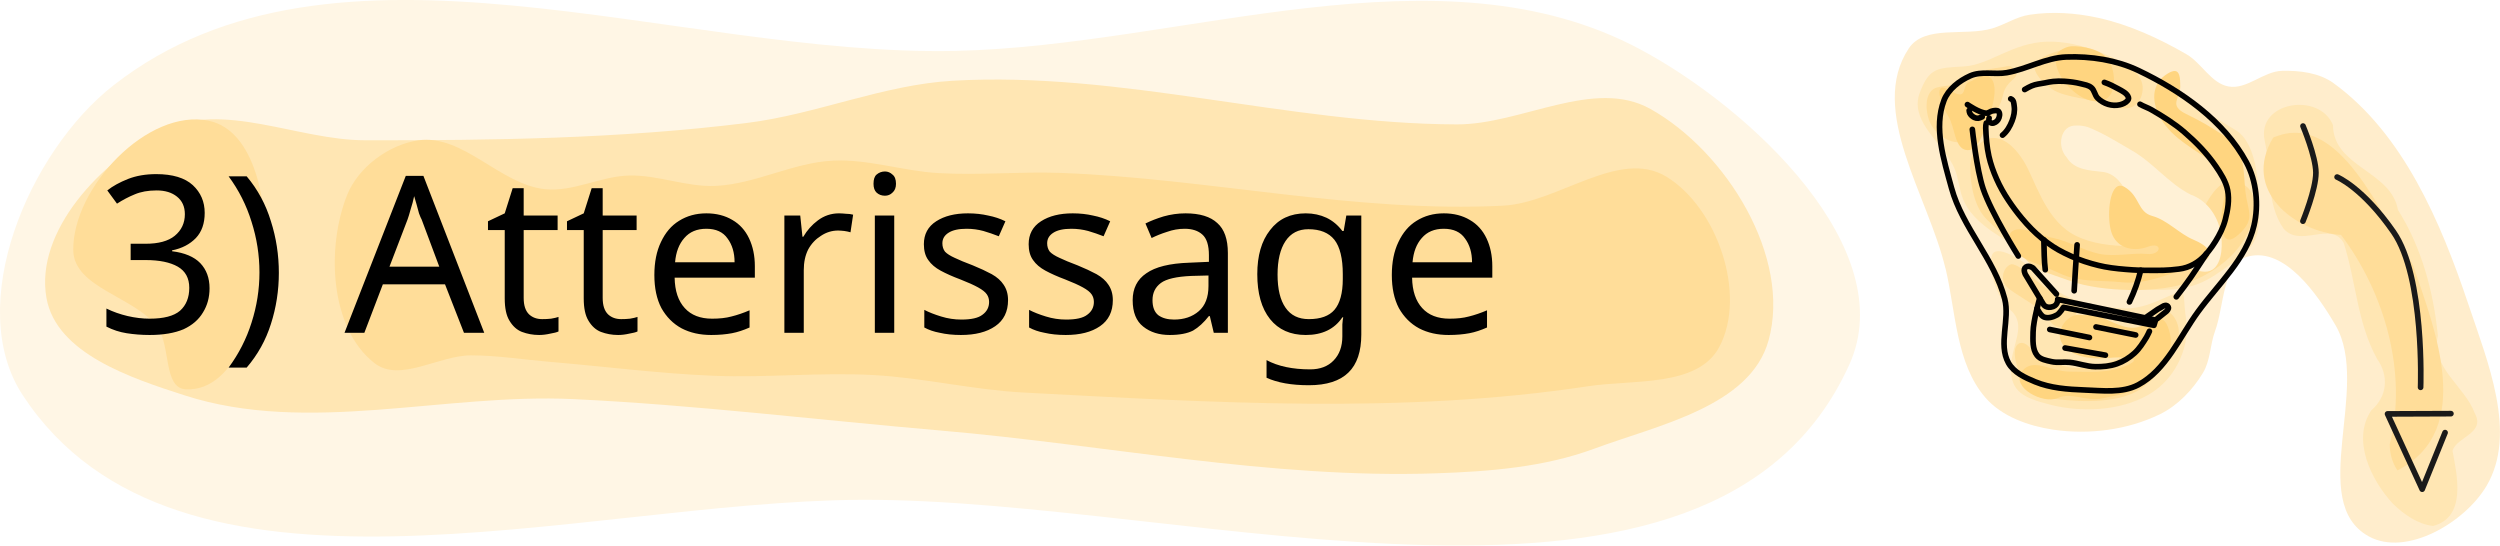
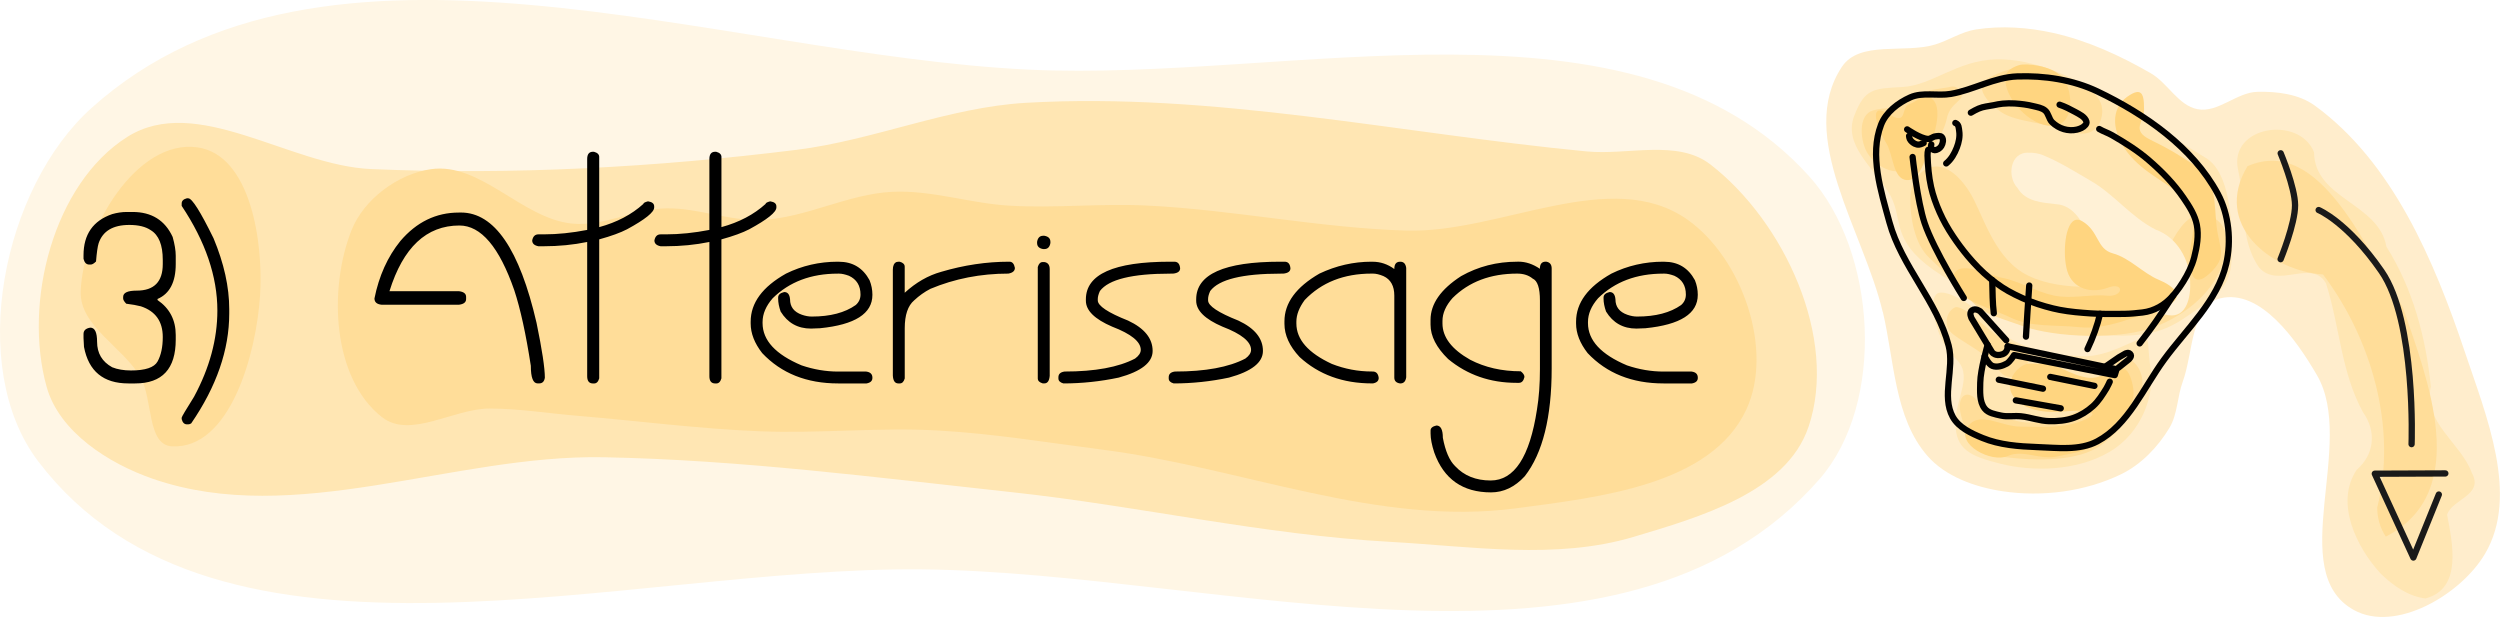
- <svg xmlns="http://www.w3.org/2000/svg" width="334.981" height="73.097" viewBox="0 0 88.63 19.34" version="1.1" id="svg1">
+ <svg xmlns="http://www.w3.org/2000/svg" width="300.93" height="74.263" viewBox="0 0 79.621 19.649" version="1.1" id="svg1">
  <defs id="defs1">
    <defs id="defs70" transform="translate(-84.983, 111.714)">
      </defs>
    <style transform="translate(-130.185, 41.1648)" id="style111">
polygon {
shape-rendering:crispEdges;
stroke-width:0.099;
}
.s0 {
stroke:#000000;
stroke-width:0.08;
stroke-linecap:round;
stroke-linejoin:round;
fill:none;
}
.s1 {
stroke:#000000;
stroke-width:0.08;
stroke-linecap:round;
stroke-linejoin:round;
fill:none;
}
.s2 {
stroke:#19b219;
stroke-width:0.08;
stroke-linecap:round;
stroke-linejoin:round;
fill:none;
}
.s3 {
stroke:#7f4c00;
stroke-width:0.08;
stroke-linecap:round;
stroke-linejoin:round;
fill:none;
}
.s4 {
stroke:#00cc00;
stroke-width:0.08;
stroke-linecap:round;
stroke-linejoin:round;
fill:none;
}
.s5 {
stroke:#000000;
stroke-width:0.054;
stroke-linecap:round;
stroke-linejoin:round;
fill:none;
}
.s6 {
stroke:#ff19ff;
stroke-width:0.054;
stroke-linecap:round;
stroke-linejoin:round;
fill:none;
}
.s7 {
stroke:#ff0000;
stroke-width:0.08;
stroke-linecap:round;
stroke-linejoin:round;
fill:none;
}
.s8 {
stroke:#ffff00;
stroke-width:0.08;
stroke-linecap:round;
stroke-linejoin:round;
fill:none;
}
.s9 {
stroke:#001919;
stroke-width:0.054;
stroke-linecap:round;
stroke-linejoin:round;
fill:none;
}
.sa {
stroke:#006666;
stroke-width:0.054;
stroke-linecap:round;
stroke-linejoin:round;
fill:none;
}
.sb {
stroke:#00ffff;
stroke-width:0.161;
stroke-linecap:round;
stroke-linejoin:round;
fill:none;
}
.sc {
stroke:#ff0000;
stroke-width:0.429;
stroke-linecap:round;
stroke-linejoin:round;
fill:none;
}
.sd {
stroke:#191919;
stroke-width:0.054;
stroke-linecap:round;
stroke-linejoin:round;
fill:none;
}
.se {
stroke:#000000;
stroke-width:0.054;
stroke-linecap:round;
stroke-linejoin:round;
stroke-dasharray:0.804,0.804;
fill:none;
}
.sf {
stroke:#000000;
stroke-width:0.161;
stroke-linecap:round;
stroke-linejoin:round;
fill:none;
}
.s100 {
stroke:#ff0000;
stroke-width:0.5;
stroke-linecap:round;
stroke-linejoin:round;
fill:none;
}
</style>
  </defs>
-   <g id="layer1" transform="translate(-24.55949,-128.4366)">
+   <g id="layer1" transform="translate(-25.6685,-128.0231)">
    <g id="g4">
      <g id="g1" transform="translate(-76.71522,-0.6621229)">
-         <path id="path1" style="fill:#fff6e5;fill-opacity:1;stroke:none;stroke-width:0.2;stroke-linecap:round;stroke-linejoin:round" d="m 159.428,130.85 c -7.136,-3.819 -16.189,-0.121 -24.281,0.053 -9.955,0.214 -22,-4.912 -29.846,1.218 -3.008,2.35 -5.314,7.798 -3.22,10.989 5.471,8.337 19.713,3.767 29.684,3.708 11.8,-0.069 30.214,5.955 35.074,-4.798 1.84,-4.072 -3.472,-9.062 -7.412,-11.17 z" />
-         <path id="path8" style="fill:#ffe6b3;fill-opacity:1;stroke:none;stroke-width:0.2;stroke-linecap:round;stroke-linejoin:round" d="m 163.972,141.175 c 0.826,-2.959 -1.503,-6.713 -4.185,-8.213 -2.005,-1.122 -4.574,0.555 -6.871,0.547 -5.977,-0.021 -11.897,-1.894 -17.864,-1.548 -2.48,0.144 -4.836,1.191 -7.301,1.497 -4.485,0.558 -9.025,0.621 -13.545,0.613 -2.391,-0.004 -5.02,-1.406 -7.165,-0.349 -2.161,1.065 -4.539,3.568 -4.119,5.941 0.349,1.968 2.998,2.84 4.9,3.453 4.373,1.409 9.192,-0.086 13.781,0.132 4.35,0.207 8.678,0.741 13.017,1.114 5.855,0.503 11.691,1.717 17.564,1.517 1.89,-0.064 3.832,-0.215 5.606,-0.872 2.274,-0.842 5.53,-1.498 6.181,-3.833 z" />
-         <path id="path141" style="opacity:1;fill:#ffdd99;fill-opacity:1;stroke-width:1;stroke-linecap:round;stroke-linejoin:round" d="m 130.805,134.794 c -1.417,0.067 -2.744,0.83 -4.161,0.895 -1.024,0.047 -2.029,-0.389 -3.054,-0.368 -1.011,0.02 -1.989,0.589 -2.995,0.484 -1.596,-0.166 -2.905,-1.962 -4.493,-1.731 -1.053,0.154 -2.136,0.961 -2.526,1.95 -0.737,1.868 -0.609,4.708 0.972,5.946 0.902,0.707 2.28,-0.275 3.426,-0.273 0.937,0.001 1.867,0.153 2.801,0.231 1.936,0.162 3.865,0.415 5.806,0.493 1.891,0.076 3.787,-0.13 5.676,-0.025 1.772,0.099 3.517,0.524 5.289,0.618 6.667,0.351 13.427,0.781 20.028,-0.222 1.6,-0.243 3.891,0.038 4.652,-1.391 0.991,-1.86 -0.074,-4.942 -1.873,-6.038 -1.675,-1.02 -3.834,0.927 -5.792,1.027 -5.234,0.266 -10.441,-0.97 -15.678,-1.161 -1.451,-0.053 -2.906,0.09 -4.355,0.005 -1.247,-0.073 -2.474,-0.5 -3.722,-0.441 z m -22.131,-1.415 c -2.166,-0.449 -4.823,2.37 -4.802,4.583 0.013,1.352 2.193,1.649 2.988,2.743 0.473,0.651 0.199,2.156 1.003,2.196 1.852,0.092 2.684,-2.954 2.803,-4.805 0.11,-1.703 -0.321,-4.37 -1.992,-4.717 z" />
+         <path id="path1" style="fill:#fff6e5;fill-opacity:1;stroke:none;stroke-width:0.2;stroke-linecap:round;stroke-linejoin:round" d="m 160.005,134.302 c -5.603,-6.208 -16.504,-3.001 -24.858,-3.399 -9.946,-0.473 -22.432,-5.428 -29.846,1.218 -2.826,2.533 -3.997,8.236 -1.701,11.258 5.721,7.532 18.708,3.338 28.166,3.44 9.568,0.102 22.263,4.333 28.563,-2.87 2.118,-2.422 1.832,-7.258 -0.323,-9.646 z" />
+         <path id="path8" style="fill:#ffe6b3;fill-opacity:1;stroke:none;stroke-width:0.2;stroke-linecap:round;stroke-linejoin:round" d="m 159.981,142.286 c 0.954,-2.819 -0.77,-6.541 -3.123,-8.363 -1.045,-0.809 -2.627,-0.289 -3.942,-0.415 -5.95,-0.571 -11.897,-1.894 -17.864,-1.548 -2.48,0.144 -4.836,1.191 -7.301,1.497 -4.485,0.558 -9.03,0.807 -13.545,0.613 -2.61,-0.112 -5.563,-2.42 -7.771,-1.023 -2.356,1.49 -3.318,5.276 -2.566,7.961 0.402,1.437 1.976,2.441 3.386,2.928 4.526,1.563 9.561,-0.778 14.348,-0.688 4.354,0.082 8.688,0.645 13.017,1.114 4.026,0.436 8.001,1.358 12.044,1.581 2.579,0.142 5.273,0.581 7.748,-0.159 2.1,-0.628 4.865,-1.421 5.567,-3.497 z" />
+         <path id="path141" style="opacity:1;fill:#ffdd99;fill-opacity:1;stroke-width:1;stroke-linecap:round;stroke-linejoin:round" d="m 130.805,134.794 c -1.417,0.067 -2.744,0.83 -4.161,0.895 -1.024,0.047 -2.029,-0.389 -3.054,-0.368 -1.011,0.02 -1.989,0.589 -2.995,0.484 -1.596,-0.166 -2.905,-1.962 -4.493,-1.731 -1.053,0.154 -2.136,0.961 -2.526,1.95 -0.737,1.868 -0.609,4.708 0.972,5.946 0.902,0.707 2.28,-0.275 3.426,-0.273 0.937,0.001 1.867,0.153 2.801,0.231 1.936,0.162 3.865,0.415 5.806,0.493 1.891,0.076 3.787,-0.13 5.676,-0.025 1.772,0.099 3.529,0.39 5.289,0.618 4.379,0.566 8.738,2.443 13.115,1.861 2.641,-0.351 6.228,-0.734 7.344,-3.153 0.883,-1.914 -0.153,-4.821 -1.873,-6.038 -2.436,-1.724 -5.963,0.43 -8.947,0.345 -2.779,-0.08 -5.526,-0.667 -8.304,-0.799 -1.45,-0.069 -2.906,0.09 -4.355,0.005 -1.247,-0.073 -2.474,-0.5 -3.722,-0.441 z m -22.131,-1.415 c -1.948,-0.277 -3.648,2.616 -3.721,4.583 -0.041,1.113 1.356,1.776 1.907,2.743 0.398,0.699 0.199,2.156 1.003,2.196 1.852,0.092 2.684,-2.954 2.803,-4.805 0.11,-1.703 -0.302,-4.477 -1.992,-4.717 z" />
      </g>
-       <text xml:space="preserve" style="font-size:7.761px;line-height:1.25;font-family:Tibet;-inkscape-font-specification:Tibet;text-align:justify;letter-spacing:0px;word-spacing:0px;stroke-width:0.265" x="27.987" y="140.235" id="text2">
-         <tspan id="tspan1" style="font-size:7.761px;stroke-width:0.265" x="27.987" y="140.235">3) Atterissage</tspan>
-       </text>
+       <path id="text2" style="font-size:7.761px;line-height:1.25;font-family:Tibet;-inkscape-font-specification:Tibet;text-align:justify;letter-spacing:0px;word-spacing:0px;stroke-width:0.265" d="m 44.555,132.856 c -0.124,0 -0.186,0.077 -0.186,0.232 v 2.258 c -0.483,0.093 -0.944,0.141 -1.383,0.141 h -0.171 c -0.106,0 -0.172,0.064 -0.197,0.193 0,0.099 0.066,0.16 0.197,0.186 h 0.171 c 0.475,0 0.936,-0.045 1.383,-0.136 v 4.275 c 0,0.154 0.062,0.231 0.186,0.231 h 0.034 c 0.078,0 0.133,-0.054 0.163,-0.163 v -4.426 c 0.384,-0.106 0.68,-0.214 0.887,-0.322 0.576,-0.313 0.864,-0.544 0.864,-0.694 v -0.034 c 0,-0.086 -0.061,-0.139 -0.182,-0.159 h -0.027 c -0.091,0.025 -0.136,0.052 -0.136,0.08 -0.374,0.339 -0.842,0.585 -1.406,0.739 v -2.236 c 0,-0.078 -0.055,-0.133 -0.163,-0.163 z m 3.892,0 c -0.124,0 -0.186,0.077 -0.186,0.232 v 2.258 c -0.483,0.093 -0.943,0.141 -1.383,0.141 h -0.171 c -0.106,0 -0.172,0.064 -0.197,0.193 0,0.099 0.066,0.16 0.197,0.186 h 0.171 c 0.475,0 0.936,-0.045 1.383,-0.136 v 4.275 c 0,0.154 0.062,0.231 0.186,0.231 h 0.034 c 0.078,0 0.132,-0.054 0.163,-0.163 v -4.426 c 0.384,-0.106 0.68,-0.214 0.887,-0.322 0.576,-0.313 0.864,-0.544 0.864,-0.694 v -0.034 c 0,-0.086 -0.061,-0.139 -0.182,-0.159 h -0.026 c -0.091,0.025 -0.136,0.052 -0.136,0.08 -0.374,0.339 -0.843,0.585 -1.406,0.739 v -2.236 c 0,-0.078 -0.054,-0.133 -0.163,-0.163 z m -16.826,1.482 c -0.111,0.028 -0.167,0.083 -0.167,0.166 v 0.076 c 0.758,1.137 1.137,2.248 1.137,3.335 0,0.909 -0.247,1.824 -0.743,2.744 -0.263,0.419 -0.394,0.641 -0.394,0.667 v 0.045 c 0.028,0.111 0.084,0.167 0.167,0.167 h 0.045 c 0.028,0 0.058,-0.01 0.091,-0.03 0.808,-1.177 1.212,-2.345 1.212,-3.502 v -0.136 c 0,-0.707 -0.167,-1.46 -0.5,-2.258 -0.417,-0.849 -0.684,-1.273 -0.803,-1.273 z m -1.914,0.436 c -0.152,0 -0.307,0.023 -0.466,0.068 -0.609,0.21 -0.913,0.647 -0.913,1.311 v 0.114 c 0.03,0.121 0.091,0.182 0.182,0.182 h 0.049 c 0.045,0 0.101,-0.033 0.167,-0.098 0.023,-0.28 0.05,-0.474 0.083,-0.58 0.131,-0.389 0.457,-0.584 0.978,-0.584 0.293,0 0.52,0.056 0.682,0.167 0.255,0.154 0.383,0.47 0.383,0.947 v 0.133 c 0,0.563 -0.277,0.845 -0.83,0.845 -0.288,0 -0.432,0.067 -0.432,0.201 v 0.049 c 0,0.043 0.033,0.099 0.099,0.167 0.184,0.023 0.34,0.05 0.466,0.083 0.465,0.154 0.697,0.48 0.697,0.978 0,0.321 -0.056,0.581 -0.167,0.781 -0.106,0.189 -0.388,0.284 -0.845,0.284 -0.232,0 -0.432,-0.034 -0.599,-0.102 -0.321,-0.177 -0.481,-0.447 -0.481,-0.811 0,-0.301 -0.072,-0.451 -0.216,-0.451 -0.144,0.023 -0.216,0.09 -0.216,0.201 v 0.132 c 0,0.058 0.005,0.152 0.015,0.281 0.147,0.776 0.618,1.163 1.414,1.163 h 0.216 c 0.862,0 1.292,-0.465 1.292,-1.394 v -0.148 c 0,-0.477 -0.193,-0.849 -0.58,-1.114 v -0.034 c 0.387,-0.167 0.58,-0.537 0.58,-1.111 v -0.265 c 0,-0.167 -0.033,-0.366 -0.098,-0.599 -0.245,-0.531 -0.671,-0.796 -1.277,-0.796 z m 10.573,0.019 c -0.725,0 -1.345,0.302 -1.86,0.905 -0.407,0.503 -0.682,1.113 -0.826,1.83 0,0.119 0.077,0.186 0.231,0.201 h 2.456 c 0.154,-0.018 0.232,-0.078 0.232,-0.182 v -0.068 c 0,-0.104 -0.077,-0.164 -0.232,-0.182 h -2.209 c 0.435,-1.395 1.177,-2.092 2.228,-2.092 0.687,0 1.27,0.687 1.747,2.061 0.197,0.599 0.372,1.401 0.527,2.407 0,0.374 0.072,0.561 0.216,0.561 h 0.049 c 0.104,0 0.164,-0.061 0.182,-0.182 0,-0.308 -0.088,-0.89 -0.265,-1.747 -0.541,-2.342 -1.343,-3.513 -2.407,-3.513 z m 18.611,0.739 c -0.106,0 -0.171,0.064 -0.193,0.193 v 0.038 c 0,0.106 0.064,0.171 0.193,0.193 h 0.038 c 0.106,0 0.171,-0.064 0.193,-0.193 v -0.038 c 0,-0.106 -0.064,-0.171 -0.193,-0.193 z m -6.541,0.826 c -0.586,0 -1.136,0.127 -1.648,0.379 -0.75,0.422 -1.126,0.932 -1.126,1.531 v 0.057 c 0,0.316 0.122,0.63 0.367,0.944 0.609,0.644 1.415,0.966 2.418,0.966 h 0.906 c 0.124,-0.023 0.186,-0.081 0.186,-0.174 v -0.011 c 0,-0.111 -0.066,-0.176 -0.197,-0.193 h -0.895 c -0.389,0 -0.777,-0.066 -1.163,-0.197 -0.829,-0.349 -1.243,-0.797 -1.243,-1.346 v -0.034 c 0,-0.26 0.108,-0.513 0.322,-0.758 0.531,-0.523 1.221,-0.784 2.073,-0.784 h 0.045 c 0.083,0 0.187,0.023 0.311,0.068 0.245,0.114 0.368,0.313 0.368,0.598 0,0.134 -0.051,0.245 -0.152,0.334 -0.346,0.245 -0.813,0.367 -1.402,0.367 -0.099,0 -0.202,-0.019 -0.311,-0.057 -0.253,-0.088 -0.379,-0.252 -0.379,-0.492 -0.013,-0.154 -0.074,-0.232 -0.186,-0.232 -0.129,0.03 -0.193,0.089 -0.193,0.175 v 0.034 c 0,0.126 0.027,0.264 0.08,0.413 0.222,0.361 0.544,0.542 0.966,0.542 0.066,0 0.162,-0.004 0.288,-0.011 1.112,-0.111 1.668,-0.465 1.668,-1.061 v -0.011 c 0,-0.154 -0.03,-0.307 -0.091,-0.458 -0.212,-0.392 -0.538,-0.588 -0.978,-0.588 z m 1.929,0 -0.061,0.011 c -0.076,0.035 -0.114,0.117 -0.114,0.243 v 3.369 c 0.008,0.169 0.066,0.254 0.175,0.254 h 0.045 c 0.076,0 0.129,-0.053 0.159,-0.159 v -1.599 c 0,-0.422 0.1,-0.717 0.299,-0.887 0.159,-0.149 0.332,-0.272 0.519,-0.368 0.771,-0.323 1.598,-0.485 2.482,-0.485 0.139,-0.025 0.208,-0.086 0.208,-0.182 -0.025,-0.131 -0.082,-0.197 -0.171,-0.197 h -0.015 c -0.717,0 -1.438,0.108 -2.16,0.322 -0.417,0.116 -0.804,0.338 -1.163,0.667 v -0.83 c 0,-0.076 -0.053,-0.129 -0.159,-0.159 z m 8.652,0 c -1.786,0 -2.679,0.4 -2.679,1.198 v 0.045 c 0,0.311 0.279,0.586 0.838,0.826 0.606,0.232 0.91,0.479 0.91,0.739 0,0.096 -0.061,0.189 -0.182,0.277 -0.525,0.275 -1.274,0.413 -2.244,0.413 -0.131,0.018 -0.197,0.078 -0.197,0.182 v 0.038 c 0,0.076 0.053,0.129 0.159,0.159 0.586,0 1.174,-0.062 1.762,-0.186 0.72,-0.197 1.08,-0.48 1.08,-0.849 0,-0.399 -0.26,-0.721 -0.781,-0.966 -0.644,-0.255 -0.966,-0.47 -0.966,-0.644 v -0.045 c 0,-0.071 0.023,-0.156 0.068,-0.254 0.278,-0.369 1.026,-0.553 2.244,-0.553 h 0.08 c 0.154,-0.015 0.231,-0.072 0.231,-0.171 -0.013,-0.139 -0.074,-0.209 -0.186,-0.209 z m 3.513,0 c -1.786,0 -2.679,0.4 -2.679,1.198 v 0.045 c 0,0.311 0.279,0.586 0.838,0.826 0.606,0.232 0.91,0.479 0.91,0.739 0,0.096 -0.061,0.189 -0.182,0.277 -0.525,0.275 -1.274,0.413 -2.244,0.413 -0.131,0.018 -0.197,0.078 -0.197,0.182 v 0.038 c 0,0.076 0.053,0.129 0.159,0.159 0.586,0 1.174,-0.062 1.762,-0.186 0.72,-0.197 1.08,-0.48 1.08,-0.849 0,-0.399 -0.26,-0.721 -0.781,-0.966 -0.644,-0.255 -0.966,-0.47 -0.966,-0.644 v -0.045 c 0,-0.071 0.023,-0.156 0.068,-0.254 0.278,-0.369 1.026,-0.553 2.244,-0.553 h 0.08 c 0.154,-0.015 0.231,-0.072 0.231,-0.171 -0.013,-0.139 -0.074,-0.209 -0.186,-0.209 z m 2.906,0 c -0.576,0 -1.129,0.127 -1.66,0.379 -0.743,0.429 -1.114,0.936 -1.114,1.519 v 0.08 c 0,0.361 0.161,0.714 0.482,1.057 0.611,0.561 1.379,0.841 2.304,0.841 h 0.034 c 0.121,-0.023 0.182,-0.081 0.182,-0.174 -0.015,-0.136 -0.08,-0.205 -0.193,-0.205 h -0.023 c -0.442,0 -0.868,-0.081 -1.277,-0.242 -0.753,-0.349 -1.129,-0.778 -1.129,-1.289 v -0.057 c 0,-0.217 0.088,-0.447 0.265,-0.689 0.538,-0.561 1.248,-0.841 2.13,-0.841 h 0.045 c 0.093,0 0.205,0.026 0.334,0.08 0.23,0.106 0.345,0.313 0.345,0.621 v 2.611 c 0,0.106 0.061,0.168 0.182,0.186 h 0.011 c 0.106,0 0.168,-0.066 0.186,-0.197 v -3.482 c -0.018,-0.131 -0.079,-0.197 -0.186,-0.197 h -0.011 c -0.121,0 -0.182,0.077 -0.182,0.232 -0.21,-0.154 -0.44,-0.232 -0.69,-0.232 z m 4.638,0 c -0.647,0 -1.242,0.153 -1.785,0.459 -0.649,0.419 -0.974,0.884 -0.974,1.394 v 0.152 c 0,0.366 0.187,0.731 0.561,1.095 0.611,0.505 1.336,0.758 2.175,0.758 h 0.08 c 0.088,0 0.147,-0.062 0.175,-0.186 0,-0.061 -0.04,-0.121 -0.118,-0.182 -0.601,0 -1.138,-0.122 -1.61,-0.367 -0.589,-0.333 -0.883,-0.719 -0.883,-1.156 v -0.08 c 0,-0.245 0.107,-0.489 0.322,-0.731 0.523,-0.518 1.209,-0.777 2.058,-0.777 0.2,0 0.364,0.053 0.493,0.159 0.154,0.068 0.231,0.3 0.231,0.697 v 2.186 c 0,0.477 -0.031,0.908 -0.095,1.292 -0.23,1.503 -0.721,2.255 -1.474,2.255 -0.472,0 -0.85,-0.153 -1.133,-0.458 -0.179,-0.174 -0.309,-0.475 -0.39,-0.902 0,-0.26 -0.068,-0.391 -0.205,-0.391 -0.124,0.028 -0.186,0.081 -0.186,0.159 v 0.095 c 0,0.164 0.039,0.366 0.117,0.606 0.303,0.846 0.906,1.27 1.808,1.27 0.402,0 0.761,-0.172 1.076,-0.516 0.571,-0.735 0.856,-1.88 0.856,-3.433 v -3.183 c 0,-0.124 -0.057,-0.196 -0.171,-0.216 h -0.023 c -0.121,0 -0.182,0.076 -0.182,0.227 -0.222,-0.152 -0.449,-0.227 -0.679,-0.227 z m 4.65,0 c -0.586,0 -1.136,0.127 -1.648,0.379 -0.75,0.422 -1.126,0.932 -1.126,1.531 v 0.057 c 0,0.316 0.123,0.63 0.368,0.944 0.609,0.644 1.414,0.966 2.417,0.966 h 0.906 c 0.124,-0.023 0.186,-0.081 0.186,-0.174 v -0.011 c 0,-0.111 -0.066,-0.176 -0.197,-0.193 h -0.895 c -0.389,0 -0.777,-0.066 -1.163,-0.197 -0.829,-0.349 -1.243,-0.797 -1.243,-1.346 v -0.034 c 0,-0.26 0.107,-0.513 0.322,-0.758 0.531,-0.523 1.221,-0.784 2.073,-0.784 h 0.045 c 0.083,0 0.187,0.023 0.311,0.068 0.245,0.114 0.367,0.313 0.367,0.598 0,0.134 -0.05,0.245 -0.151,0.334 -0.346,0.245 -0.814,0.367 -1.402,0.367 -0.099,0 -0.202,-0.019 -0.311,-0.057 -0.253,-0.088 -0.379,-0.252 -0.379,-0.492 -0.013,-0.154 -0.075,-0.232 -0.186,-0.232 -0.129,0.03 -0.193,0.089 -0.193,0.175 v 0.034 c 0,0.126 0.027,0.264 0.08,0.413 0.222,0.361 0.544,0.542 0.966,0.542 0.066,0 0.162,-0.004 0.288,-0.011 1.112,-0.111 1.667,-0.465 1.667,-1.061 v -0.011 c 0,-0.154 -0.03,-0.307 -0.091,-0.458 -0.212,-0.392 -0.538,-0.588 -0.978,-0.588 z m -19.759,0.011 c -0.076,0 -0.129,0.053 -0.159,0.159 v 3.547 c 0,0.076 0.053,0.129 0.159,0.159 h 0.05 c 0.101,0 0.158,-0.081 0.171,-0.242 v -3.396 c 0,-0.134 -0.057,-0.21 -0.171,-0.227 z" />
    </g>
-     <g id="g2" transform="matrix(1.29308,0,0,1.29308,-12.9713,-59.74021)" style="stroke-width:0.773">
+     <g id="g2" transform="matrix(1.29308,0,0,1.29308,-20.87159,-59.74021)" style="stroke-width:0.773">
      <path id="path8957-9" style="fill:#ffedcc;fill-opacity:1;stroke:none;stroke-width:0.155;stroke-linecap:round;stroke-linejoin:round;stroke-dasharray:none" d="m 82.365,152.885 c 0.284,1.203 0.284,2.609 1.094,3.544 0.447,0.516 1.176,0.774 1.85,0.876 0.977,0.147 2.046,0.011 2.933,-0.422 0.491,-0.24 0.9,-0.669 1.182,-1.137 0.204,-0.339 0.193,-0.769 0.329,-1.14 0.259,-0.704 0.197,-1.875 0.926,-2.052 0.984,-0.238 1.868,1.015 2.378,1.89 0.984,1.687 -0.798,4.844 0.912,5.788 1.025,0.566 2.634,-0.377 3.229,-1.386 0.848,-1.438 0.03,-3.4 -0.501,-4.983 -0.752,-2.241 -1.78,-4.665 -3.692,-6.056 -0.392,-0.285 -0.93,-0.351 -1.415,-0.339 -0.51,0.012 -0.969,0.523 -1.471,0.428 -0.475,-0.089 -0.732,-0.642 -1.151,-0.884 -0.753,-0.435 -1.563,-0.808 -2.412,-0.996 -0.619,-0.137 -1.273,-0.181 -1.899,-0.084 -0.353,0.055 -0.663,0.267 -1.005,0.371 -0.753,0.228 -1.86,-0.106 -2.295,0.55 -1.126,1.699 0.536,4.049 1.005,6.033 z" />
      <path id="path10038-1" style="fill:#ffe6b3;fill-opacity:1;stroke:none;stroke-width:0.155;stroke-linecap:round;stroke-linejoin:round;stroke-dasharray:none" d="m 95.733,159.946 c 0.918,-0.243 0.659,-1.378 0.531,-2.062 0.119,-0.388 0.915,-0.476 0.609,-1.031 -0.272,-0.743 -1.206,-1.236 -1.01,-2.128 -0.122,-1.209 -0.447,-2.42 -1.094,-3.443 -0.184,-1.074 -1.771,-1.172 -1.782,-2.325 -0.366,-0.917 -2.106,-0.65 -1.872,0.432 0.182,0.791 0.033,1.726 0.521,2.409 0.462,0.529 1.298,-0.224 1.645,0.387 0.336,1.045 0.369,2.189 0.912,3.176 0.336,0.47 0.282,1.039 -0.156,1.416 -0.546,0.816 -3.2e-4,1.917 0.592,2.559 0.302,0.294 0.68,0.561 1.105,0.611 z m -0.957,-3.432 c 0.048,0.032 -0.071,0.026 0,0 z" />
      <path id="path11320-5" style="fill:#ffdd99;fill-opacity:1;stroke:none;stroke-width:0.155;stroke-linecap:round;stroke-linejoin:round;stroke-dasharray:none" d="m 94.755,158.423 c 2.151,-1.109 1.011,-3.905 0.421,-5.645 -0.854,-1.282 -2.004,-4.276 -3.828,-3.479 -0.867,1.433 0.564,2.577 1.86,2.668 1.197,1.582 1.83,3.783 1.335,5.739 -0.001,0.253 0.07,0.507 0.211,0.717 z" />
      <path id="path23759-29" style="display:inline;fill:#ffe6b3;fill-opacity:1;stroke-width:0.232;stroke-linecap:round;stroke-linejoin:round;stroke-dasharray:none" d="m 87.914,147.619 c -0.768,-0.471 -1.817,-0.981 -2.77,-0.951 -0.953,0.03 -1.563,0.637 -2.281,0.68 -0.717,0.043 -0.942,0.022 -1.205,0.721 -0.263,0.699 0.45,1.246 0.839,1.859 0.39,0.613 0.05,1.073 0.935,1.79 0.884,0.717 3.173,1.684 4.451,1.747 1.279,0.064 1.625,-0.214 2.324,-0.711 0.699,-0.497 0.757,-0.764 0.755,-1.452 -0.002,-0.687 -0.051,-1.844 -0.639,-2.205 m -1.519,4.442 c -0.271,0.019 -0.873,0.465 -1.535,0.442 -0.663,-0.023 -1.641,-0.193 -2.096,-0.692 -0.455,-0.498 -1.228,-0.995 -1.468,-0.852 -0.24,0.143 -0.033,1.17 0.44,1.59 0.473,0.42 0.013,0.952 0.011,1.598 -0.002,0.646 0.35,0.815 1.118,1.006 0.768,0.19 1.845,0.188 2.665,-0.289 0.82,-0.477 1.116,-1.424 1.026,-2.021 -0.09,-0.596 -0.021,-0.781 -0.161,-0.781 -0.14,-9.3e-4 0.271,-0.019 -10e-6,0 z" />
      <path id="path23992-9" style="display:inline;fill:#ffdd99;fill-opacity:1;stroke-width:0.232;stroke-linecap:round;stroke-linejoin:round;stroke-dasharray:none" d="m 85.954,146.841 c -0.358,0.026 -0.666,0.106 -1.005,0.301 -0.338,0.195 -0.023,0.584 0.337,0.829 0.36,0.245 1.177,0.272 1.604,0.444 0.427,0.173 0.792,0.087 0.872,-0.366 0.08,-0.453 -0.375,-0.741 -0.756,-0.873 -0.382,-0.132 -0.693,-0.361 -1.051,-0.335 z m -1.94,0.51 c -0.192,0.037 -0.869,0.093 -1.108,0.334 -0.239,0.241 -0.475,0.148 -0.788,0.243 -0.313,0.095 -0.329,0.582 -0.188,0.936 0.141,0.355 0.677,0.743 1.104,0.475 0.427,-0.268 0.819,-0.783 0.906,-1.207 0.087,-0.424 0.467,-0.444 0.346,-0.649 -0.121,-0.205 -0.22,-0.134 -0.272,-0.133 -0.052,0.002 0.192,-0.037 1e-5,0 z m -0.973,2.757 c -0.002,0.429 0.099,1.109 0.474,1.454 0.375,0.345 0.662,0.652 0.99,1.015 0.327,0.363 0.562,0.396 1.324,0.666 0.761,0.269 2.407,0.363 3.314,-0.016 0.907,-0.379 1.473,-1.017 1.625,-1.65 0.152,-0.633 -0.004,-0.95 -0.42,-1.069 -0.416,-0.12 -0.703,0.343 -0.892,0.696 -0.189,0.353 -0.221,0.702 -0.89,0.91 -0.669,0.208 -1.995,0.268 -2.748,-0.189 -0.753,-0.457 -1.004,-1.492 -1.311,-1.982 -0.717,-1.144 -1.463,-0.526 -1.466,0.165 z m 1.146,2.664 c -0.192,0.007 -0.402,0.423 -0.094,0.665 0.307,0.241 0.884,0.503 1.122,0.874 0.238,0.37 0.659,0.119 0.744,-0.243 0.085,-0.362 -0.434,-0.372 -0.737,-0.565 -0.303,-0.193 -0.799,-0.726 -1.034,-0.73 -0.235,-0.004 0.192,-0.007 0,0 z m 4.114,1.281 c -0.245,0.005 -0.306,0.462 -0.629,0.913 -0.323,0.45 -1.457,0.756 -1.984,0.614 -0.528,-0.142 -0.705,-0.084 -0.959,-0.455 -0.254,-0.37 -0.57,-0.202 -0.436,0.316 0.134,0.517 0.308,0.928 1.074,1.023 0.766,0.096 1.82,0.121 2.393,-0.307 0.573,-0.428 0.82,-0.933 0.962,-1.303 0.142,-0.369 -0.13,-0.831 -0.372,-0.8 -0.241,0.032 -0.041,-9.1e-4 -0.049,-10e-4 -0.008,1.4e-4 0.245,-0.005 0,-2e-5 z" />
      <path id="path24167-6" style="display:inline;fill:#fff1d6;fill-opacity:1;stroke-width:0.232;stroke-linecap:round;stroke-linejoin:round;stroke-dasharray:none" d="m 85.963,148.968 c -0.463,-0.029 -0.546,0.588 -0.28,0.868 0.201,0.343 0.618,0.361 0.967,0.401 0.389,0.031 0.598,0.389 0.757,0.7 0.226,0.454 0.439,0.932 0.829,1.273 0.328,0.322 0.681,0.697 1.16,0.759 0.469,0.075 0.558,-0.479 0.539,-0.826 -0.01,-0.54 -0.322,-1.093 -0.847,-1.28 -0.614,-0.308 -1.031,-0.884 -1.628,-1.218 -0.386,-0.225 -0.768,-0.466 -1.184,-0.631 -0.102,-0.032 -0.208,-0.051 -0.315,-0.046 z" />
      <path id="path1-3-0" style="fill:#ffd580;fill-opacity:1;stroke-width:0.155;stroke-linecap:round;stroke-linejoin:round;stroke-dasharray:none" d="m 85.813,146.795 c -0.043,0.002 -0.086,0.011 -0.129,0.027 -0.346,0.129 -0.323,0.313 -0.281,0.499 0.119,0.528 0.832,1.161 1.326,0.938 0.327,-0.147 0.305,-0.762 0.118,-1.068 -0.192,-0.315 -0.732,-0.411 -1.034,-0.396 z m -2.383,0.78 c -0.129,0.003 -0.251,0.143 -0.41,0.195 -0.232,0.076 -0.015,0.557 -0.529,0.237 -0.515,-0.32 -0.239,0.416 -0.051,0.707 0.189,0.291 0.165,0.904 0.518,0.928 0.291,0.02 0.418,-0.428 0.525,-0.7 0.155,-0.395 0.345,-1.021 0.133,-1.265 -0.066,-0.076 -0.127,-0.103 -0.185,-0.102 z m 5.185,-0.1 c -0.059,0.01 -0.135,0.046 -0.236,0.119 -0.403,0.291 -0.385,0.864 0.023,1.381 0.409,0.517 1.007,0.739 1.4,1.121 0.393,0.381 0.172,0.837 0.133,1.269 -0.038,0.432 0.018,1.005 0.476,0.581 0.458,-0.424 0.241,-0.612 0.177,-1.158 -0.065,-0.546 0.003,-1.169 -0.51,-1.494 -0.513,-0.325 -0.639,-0.409 -1.123,-0.646 -0.484,-0.237 -0.155,-0.431 -0.155,-0.746 2e-5,-0.236 -0.011,-0.455 -0.186,-0.427 z m -1.479,3.143 c -0.295,0.037 -0.347,0.878 -0.227,1.267 0.138,0.444 0.594,0.558 1.004,0.406 0.411,-0.152 0.384,0.239 -0.026,0.198 -0.411,-0.041 -0.88,0.089 -1.316,-0.005 -0.437,-0.094 -0.827,-0.349 -1.264,-0.435 -0.392,-0.077 -1.058,-0.446 -1.195,-0.071 -0.2,0.544 0.865,0.793 1.39,1.045 0.525,0.252 1.078,0.176 1.715,0.243 0.637,0.068 1.371,-0.255 2.032,-0.486 0.661,-0.231 0.275,-0.533 -0.095,-0.686 -0.37,-0.153 -0.713,-0.537 -1.122,-0.647 -0.408,-0.11 -0.334,-0.541 -0.753,-0.791 -0.052,-0.031 -0.1,-0.043 -0.142,-0.037 z m -1.18,3.543 c -0.296,0.042 -0.644,0.499 -0.348,0.843 0.315,0.367 0.899,0.369 1.221,0.336 0.322,-0.033 1.036,-0.032 0.515,0.202 -0.521,0.234 -1.103,0.17 -1.587,0.172 -0.485,0.002 -1.022,-0.413 -1.308,0.013 -0.286,0.426 0.593,0.887 0.989,0.712 0.396,-0.175 0.783,0.113 1.244,0.006 0.461,-0.107 0.768,-0.077 1.221,-0.606 0.453,-0.529 0.765,-0.649 0.59,-1.255 -0.174,-0.605 -0.471,-0.165 -0.882,-0.082 -0.41,0.082 -0.917,-0.323 -1.205,-0.335 -0.288,-0.012 -0.088,0.009 -0.392,-0.008 -0.019,-0.001 -0.038,-3e-4 -0.058,0.002 z m 0.674,1.473 0.003,0.004 z" />
      <path style="display:inline;fill:none;stroke:#1a1a1a;stroke-width:0.155;stroke-linecap:round;stroke-linejoin:round;stroke-dasharray:none;stroke-opacity:1" d="m 96.22,156.867 -1.737,0.007 0.95,2.064 0.627,-1.551" id="path129231-7-1-3-9" />
      <path style="fill:none;fill-opacity:1;stroke:#1a1a1a;stroke-width:0.155;stroke-linecap:round;stroke-linejoin:round;stroke-dasharray:none;stroke-opacity:1" d="m 93.1,150.38 c 0,0 0.704,0.288 1.55,1.51 0.853,1.232 0.739,4.255 0.739,4.255" id="path196-93" />
      <path style="fill:none;fill-opacity:1;stroke:#1a1a1a;stroke-width:0.155;stroke-linecap:round;stroke-linejoin:round;stroke-dasharray:none;stroke-opacity:1" d="m 92.165,148.982 c 0,0 0.352,0.836 0.354,1.278 0.002,0.459 -0.356,1.33 -0.356,1.33" id="path239-6-60" />
      <g id="g148" transform="matrix(1.018271,0,0,1.016488,-34.3218,9.284528)" style="stroke-width:0.76">
        <path style="fill:none;stroke:#000000;stroke-width:0.152;stroke-linecap:round;stroke-linejoin:round;stroke-dasharray:none;stroke-opacity:1" d="m 117.129,142.074 c 0,0 -0.175,0.603 -0.179,0.913 -0.003,0.213 -0.024,0.463 0.108,0.63 0.087,0.112 0.252,0.138 0.39,0.169 0.158,0.036 0.325,0.001 0.486,0.018 0.231,0.024 0.455,0.114 0.688,0.118 0.197,0.004 0.4,-0.013 0.586,-0.079 0.173,-0.061 0.334,-0.162 0.47,-0.285 0.134,-0.121 0.231,-0.279 0.326,-0.433 0.031,-0.05 0.078,-0.158 0.078,-0.158" id="path14385-8" />
        <path style="fill:none;stroke:#000000;stroke-width:0.152;stroke-linecap:round;stroke-linejoin:round;stroke-dasharray:none;stroke-opacity:1" d="m 117.614,142.109 2.633,0.555 -0.043,0.142 -2.435,-0.485 c 0,0 -0.099,0.163 -0.179,0.207 -0.102,0.057 -0.237,0.097 -0.346,0.055 -0.093,-0.036 -0.187,-0.233 -0.187,-0.233" id="path14387-4" />
        <path style="fill:none;stroke:#000000;stroke-width:0.152;stroke-linecap:round;stroke-linejoin:round;stroke-dasharray:none;stroke-opacity:1" d="m 117.614,142.109 c 0,0 0.005,0.144 -0.121,0.19 -0.183,0.067 -0.259,-0.05 -0.259,-0.05 l -0.49,-0.813 c 0,0 -0.077,-0.139 0.009,-0.2 0.087,-0.061 0.197,0.026 0.197,0.026 l 0.628,0.699" id="path14389-5" />
        <path style="fill:none;stroke:#000000;stroke-width:0.152;stroke-linecap:round;stroke-linejoin:round;stroke-dasharray:none;stroke-opacity:1" d="m 115.229,137.01 c 0.003,0.028 0.007,0.055 0.016,0.074 0.025,0.051 0.072,0.09 0.122,0.116 0.031,0.016 0.068,0.024 0.102,0.021 0.04,-0.003 0.112,-0.039 0.112,-0.039" id="path14732-0" />
        <path style="fill:none;stroke:#000000;stroke-width:0.152;stroke-linecap:round;stroke-linejoin:round;stroke-dasharray:none;stroke-opacity:1" d="m 115.182,136.852 c 0,0 0.319,0.223 0.504,0.232 0.063,0.003 0.117,-0.056 0.18,-0.063 0.051,-0.006 0.121,-0.023 0.155,0.017 0.048,0.056 0.025,0.158 -0.013,0.22 -0.033,0.054 -0.101,0.1 -0.164,0.097 -0.033,-0.002 -0.066,-0.029 -0.08,-0.059 -0.012,-0.024 0.002,-0.079 0.002,-0.079" id="path14734-3" />
        <path style="fill:none;stroke:#000000;stroke-width:0.152;stroke-linecap:round;stroke-linejoin:round;stroke-dasharray:none;stroke-opacity:1" d="m 116.127,137.677 c 0.12,-0.096 0.201,-0.24 0.256,-0.383 0.049,-0.127 0.079,-0.269 0.058,-0.403 -0.011,-0.071 -0.006,-0.161 -0.093,-0.194" id="path14736-6" />
        <path style="fill:none;stroke:#000000;stroke-width:0.152;stroke-linecap:round;stroke-linejoin:round;stroke-dasharray:none;stroke-opacity:1" d="m 116.723,136.447 c 0.067,-0.04 0.131,-0.074 0.189,-0.099 0.112,-0.049 0.239,-0.057 0.359,-0.081 0.073,-0.015 0.146,-0.032 0.22,-0.038 0.097,-0.009 0.196,-0.011 0.293,-0.005 0.151,0.01 0.302,0.028 0.448,0.065 0.099,0.025 0.208,0.04 0.286,0.105 0.085,0.07 0.092,0.206 0.17,0.284 0.078,0.077 0.178,0.137 0.283,0.168 0.101,0.03 0.213,0.036 0.316,0.012 0.076,-0.018 0.157,-0.052 0.207,-0.113 0.018,-0.022 0.033,-0.054 0.025,-0.081 -0.034,-0.117 -0.171,-0.178 -0.277,-0.237 -0.118,-0.065 -0.243,-0.129 -0.373,-0.173" id="path15040-1" />
        <path style="fill:none;stroke:#000000;stroke-width:0.152;stroke-linecap:round;stroke-linejoin:round;stroke-dasharray:none;stroke-opacity:1" d="m 117.278,141.307 c -0.032,-0.256 -0.029,-0.499 -0.038,-0.804" id="path15044-0" />
        <path style="fill:none;stroke:#000000;stroke-width:0.152;stroke-linecap:round;stroke-linejoin:round;stroke-dasharray:none;stroke-opacity:1" d="m 118.056,141.874 c 0.018,-0.31 0.047,-0.795 0.079,-1.238" id="path15046-6" />
        <path style="fill:none;stroke:#000000;stroke-width:0.152;stroke-linecap:round;stroke-linejoin:round;stroke-dasharray:none;stroke-opacity:1" d="m 120.296,142.624 0.243,-0.194 c 0,0 0.075,-0.067 0.052,-0.115 -0.04,-0.082 -0.13,-0.031 -0.13,-0.031 l -0.158,0.091 -0.334,0.231" id="path15425-3" />
        <path style="fill:none;stroke:#000000;stroke-width:0.152;stroke-linecap:round;stroke-linejoin:round;stroke-dasharray:none;stroke-opacity:1" d="m 120.806,142.038 c 0.345,-0.446 0.428,-0.575 0.811,-1.16" id="path15427-2" />
        <path style="fill:none;stroke:#000000;stroke-width:0.152;stroke-linecap:round;stroke-linejoin:round;stroke-dasharray:none;stroke-opacity:1" d="m 119.544,142.175 c 0.135,-0.285 0.238,-0.569 0.304,-0.854" id="path16081-0" />
        <path style="fill:none;stroke:#000000;stroke-width:0.152;stroke-linecap:round;stroke-linejoin:round;stroke-dasharray:none;stroke-opacity:1" d="m 119.828,136.843 c 0.097,0.058 0.211,0.093 0.311,0.151 0.309,0.179 0.614,0.369 0.884,0.602 0.314,0.271 0.609,0.573 0.843,0.915 0.138,0.201 0.277,0.416 0.323,0.655 0.049,0.258 0.003,0.532 -0.063,0.787 -0.054,0.209 -0.152,0.407 -0.267,0.591 -0.115,0.184 -0.248,0.363 -0.416,0.501 -0.105,0.087 -0.229,0.153 -0.358,0.197 -0.137,0.047 -0.284,0.055 -0.428,0.069 -0.128,0.012 -0.258,0.012 -0.386,0.013 -0.214,0.001 -0.427,0.001 -0.641,-0.013 -0.253,-0.017 -0.508,-0.038 -0.757,-0.085 -0.201,-0.038 -0.486,-0.117 -0.718,-0.208 -0.233,-0.091 -0.5,-0.223 -0.671,-0.337 -0.206,-0.136 -0.399,-0.295 -0.573,-0.47 -0.092,-0.093 -0.179,-0.19 -0.263,-0.29 -0.13,-0.156 -0.251,-0.319 -0.363,-0.488 -0.121,-0.181 -0.228,-0.372 -0.316,-0.571 -0.088,-0.199 -0.163,-0.406 -0.21,-0.619 -0.055,-0.248 -0.075,-0.504 -0.084,-0.758 -7.2e-4,-0.025 1.5e-4,-0.05 0.003,-0.074 0.003,-0.021 0.012,-0.061 0.012,-0.061" id="path16083-6" />
        <path style="fill:none;stroke:#000000;stroke-width:0.152;stroke-linecap:round;stroke-linejoin:round;stroke-dasharray:none" d="m 118.644,142.85 1.068,0.217" id="path11453-1" />
        <path style="fill:none;stroke:#000000;stroke-width:0.152;stroke-linecap:round;stroke-linejoin:round;stroke-dasharray:none" d="m 117.811,143.418 1.086,0.193" id="path11461-5" />
        <path style="fill:none;stroke:#000000;stroke-width:0.152;stroke-linecap:round;stroke-linejoin:round;stroke-dasharray:none" d="m 117.399,142.918 1.068,0.217" id="path11467-54" />
        <path style="fill:none;stroke:#000000;stroke-width:0.152;stroke-linecap:round;stroke-linejoin:round;stroke-dasharray:none" d="m 115.314,137.521 c 0,0 0.114,1.074 0.29,1.599 0.222,0.663 0.948,1.817 0.948,1.817" id="path1-7" />
        <path style="fill:none;stroke:#000000;stroke-width:0.152;stroke-linecap:round;stroke-linejoin:round;stroke-dasharray:none;stroke-opacity:1" d="m 117.006,144.33 c -0.272,-0.112 -0.577,-0.253 -0.72,-0.511 -0.279,-0.504 0.044,-1.168 -0.1,-1.726 -0.276,-1.07 -1.141,-1.923 -1.432,-2.989 -0.208,-0.763 -0.486,-1.627 -0.203,-2.365 0.116,-0.302 0.412,-0.53 0.707,-0.662 0.3,-0.134 0.659,-0.029 0.982,-0.085 0.544,-0.095 1.05,-0.403 1.602,-0.423 0.658,-0.024 1.348,0.08 1.943,0.364 1.149,0.549 2.307,1.356 2.91,2.479 0.27,0.503 0.333,1.144 0.204,1.7 -0.209,0.901 -0.963,1.579 -1.507,2.326 -0.5,0.686 -0.862,1.573 -1.61,1.973 -0.43,0.23 -0.968,0.156 -1.455,0.139 -0.446,-0.016 -0.908,-0.05 -1.321,-0.22 z" id="path27" />
      </g>
    </g>
  </g>
</svg>
